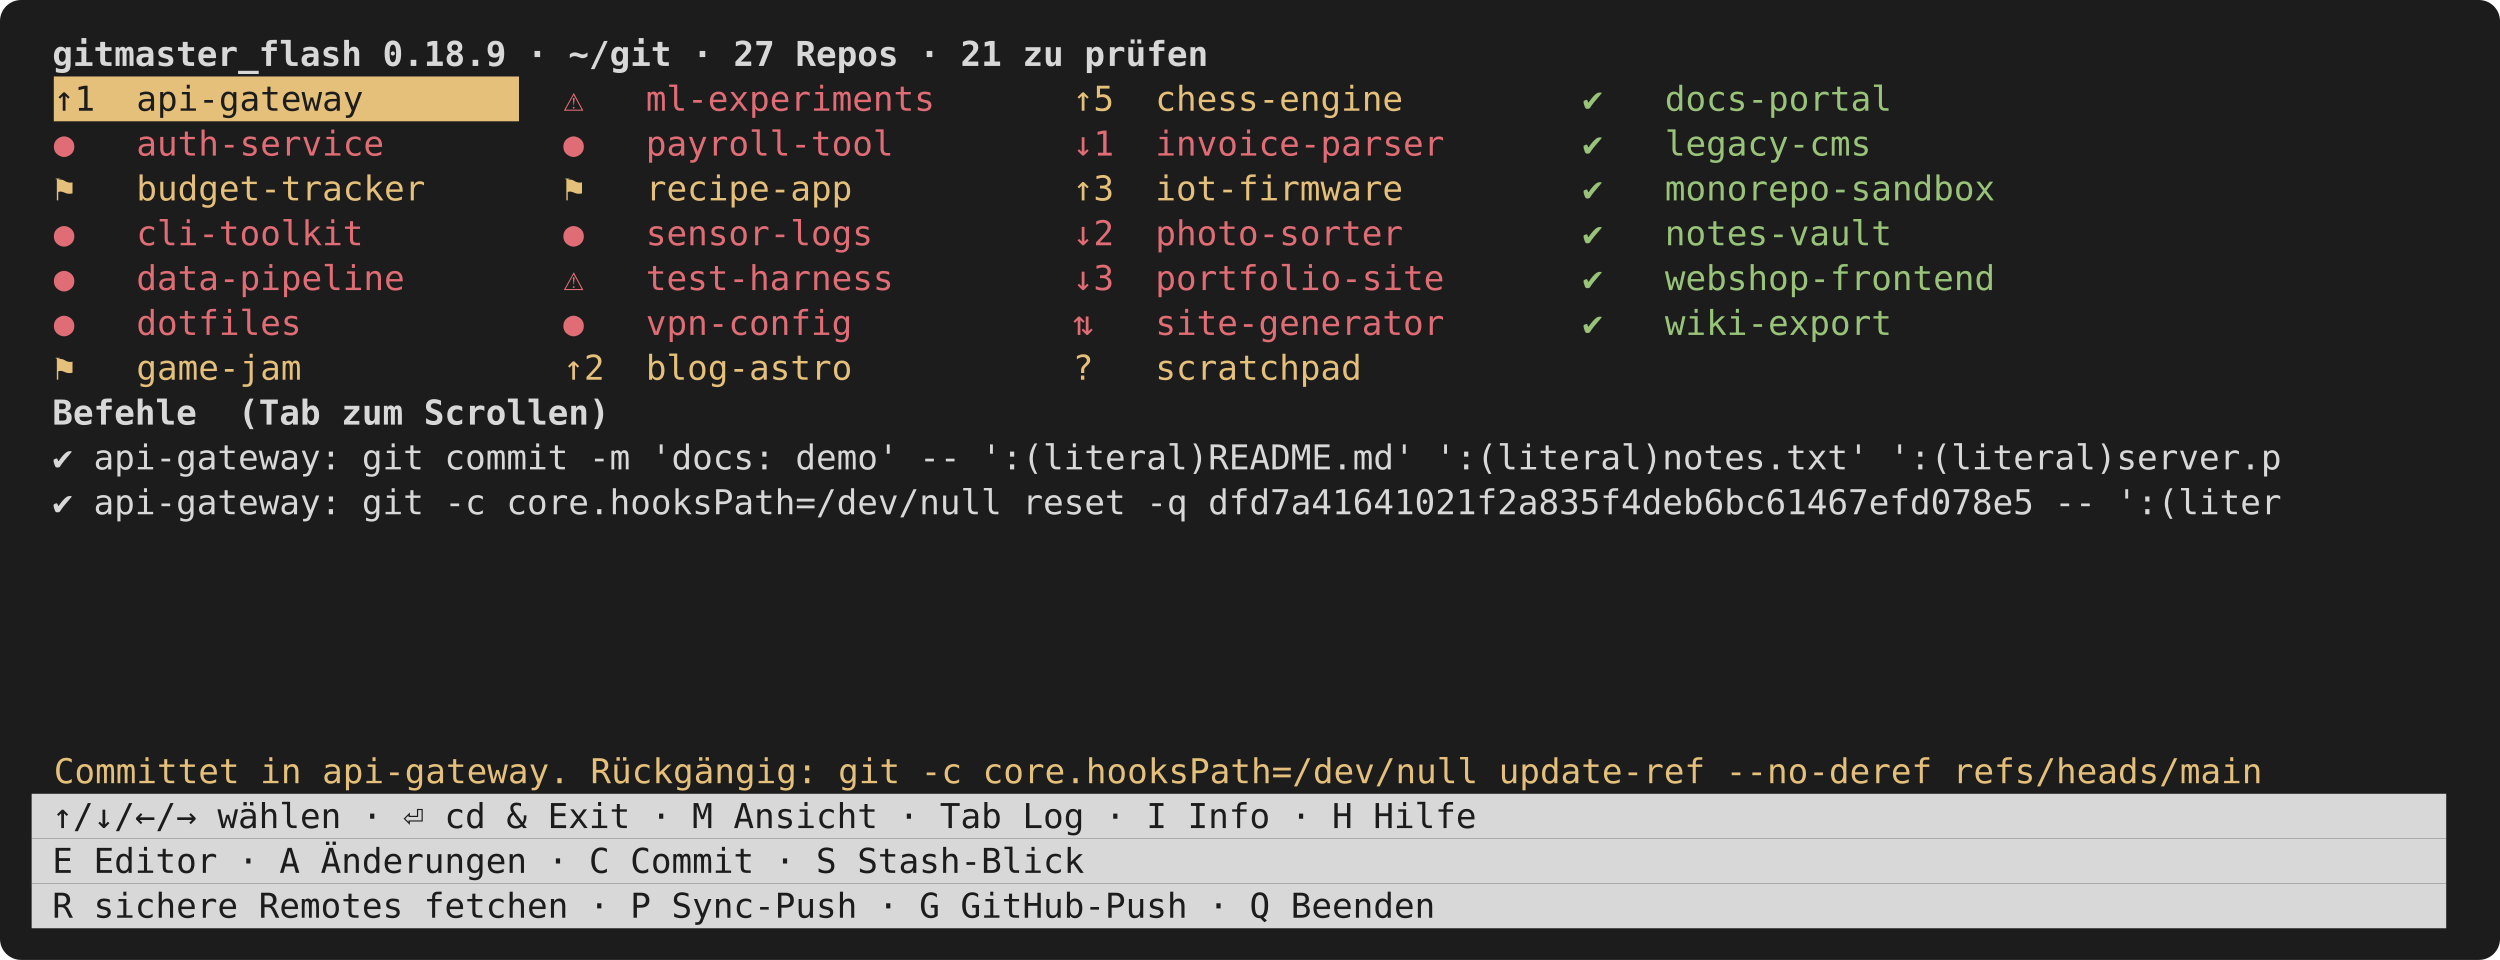
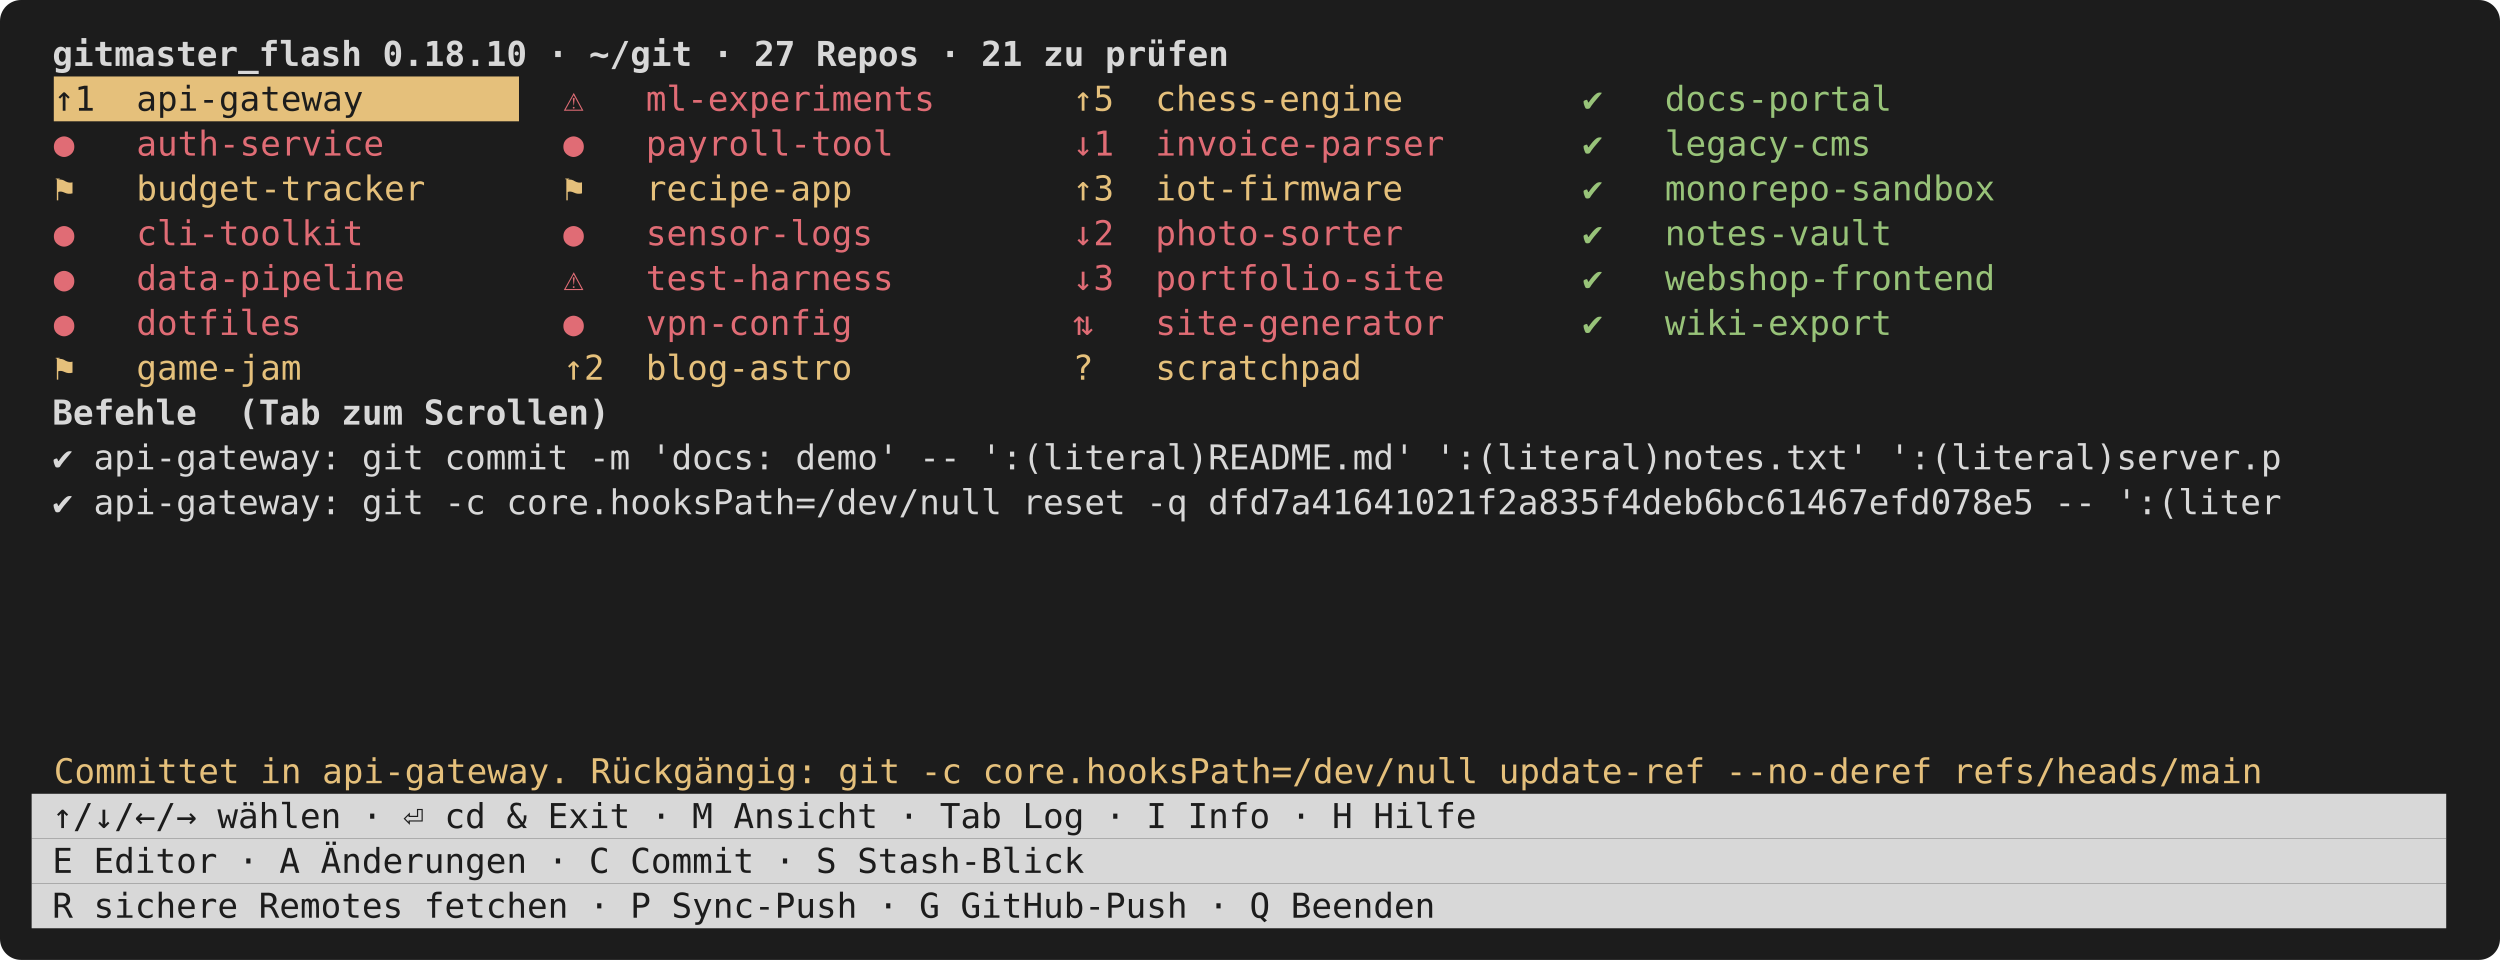
<svg xmlns="http://www.w3.org/2000/svg" viewBox="0 0 948 364" width="948" height="364" font-family="ui-monospace,SFMono-Regular,Menlo,Consolas,monospace" font-size="13">
  <rect width="948" height="364" rx="8" fill="#1c1c1c" />
-   <text x="12.0" y="25.0" fill="#d8d8d8" font-weight="bold" xml:space="preserve"> gitmaster_flash 0.18.9 · ~/git · 27 Repos · 21 zu prüfen                                                    </text>
+   <text x="12.0" y="25.0" fill="#d8d8d8" font-weight="bold" xml:space="preserve"> gitmaster_flash 0.18.10 · ~/git · 27 Repos · 21 zu prüfen                                                   </text>
  <rect x="20.4" y="29.0" width="176.4" height="17.0" fill="#e5c07b" />
  <text x="20.4" y="42.0" fill="#1c1c1c" xml:space="preserve">↑1  api-gateway      </text>
  <text x="213.6" y="42.0" fill="#e06c75" xml:space="preserve">⚠   ml-experiments   </text>
  <text x="406.8" y="42.0" fill="#e5c07b" xml:space="preserve">↑5  chess-engine     </text>
  <text x="600.0" y="42.0" fill="#98c379" xml:space="preserve">✔   docs-portal      </text>
  <text x="20.4" y="59.0" fill="#e06c75" xml:space="preserve">●   auth-service     </text>
  <text x="213.6" y="59.0" fill="#e06c75" xml:space="preserve">●   payroll-tool     </text>
  <text x="406.8" y="59.0" fill="#e06c75" xml:space="preserve">↓1  invoice-parser   </text>
  <text x="600.0" y="59.0" fill="#98c379" xml:space="preserve">✔   legacy-cms       </text>
  <text x="20.4" y="76.0" fill="#e5c07b" xml:space="preserve">⚑   budget-tracker   </text>
  <text x="213.6" y="76.0" fill="#e5c07b" xml:space="preserve">⚑   recipe-app       </text>
  <text x="406.8" y="76.0" fill="#e5c07b" xml:space="preserve">↑3  iot-firmware     </text>
  <text x="600.0" y="76.0" fill="#98c379" xml:space="preserve">✔   monorepo-sandbox </text>
  <text x="20.4" y="93.0" fill="#e06c75" xml:space="preserve">●   cli-toolkit      </text>
  <text x="213.6" y="93.0" fill="#e06c75" xml:space="preserve">●   sensor-logs      </text>
  <text x="406.8" y="93.0" fill="#e06c75" xml:space="preserve">↓2  photo-sorter     </text>
  <text x="600.0" y="93.0" fill="#98c379" xml:space="preserve">✔   notes-vault      </text>
  <text x="20.4" y="110.0" fill="#e06c75" xml:space="preserve">●   data-pipeline    </text>
  <text x="213.6" y="110.0" fill="#e06c75" xml:space="preserve">⚠   test-harness     </text>
  <text x="406.8" y="110.0" fill="#e06c75" xml:space="preserve">↓3  portfolio-site   </text>
  <text x="600.0" y="110.0" fill="#98c379" xml:space="preserve">✔   webshop-frontend </text>
  <text x="20.4" y="127.0" fill="#e06c75" xml:space="preserve">●   dotfiles         </text>
  <text x="213.6" y="127.0" fill="#e06c75" xml:space="preserve">●   vpn-config       </text>
  <text x="406.8" y="127.0" fill="#e06c75" xml:space="preserve">⇅   site-generator   </text>
  <text x="600.0" y="127.0" fill="#98c379" xml:space="preserve">✔   wiki-export      </text>
  <text x="20.4" y="144.0" fill="#e5c07b" xml:space="preserve">⚑   game-jam         </text>
  <text x="213.6" y="144.0" fill="#e5c07b" xml:space="preserve">↑2  blog-astro       </text>
  <text x="406.8" y="144.0" fill="#e5c07b" xml:space="preserve">?   scratchpad       </text>
  <text x="12.0" y="161.0" fill="#d8d8d8" font-weight="bold" xml:space="preserve"> Befehle  (Tab zum Scrollen)</text>
  <text x="12.0" y="178.0" fill="#d8d8d8" xml:space="preserve"> ✔ api-gateway: git commit -m 'docs: demo' -- ':(literal)README.md' ':(literal)notes.txt' ':(literal)server.p </text>
  <text x="12.0" y="195.0" fill="#d8d8d8" xml:space="preserve"> ✔ api-gateway: git -c core.hooksPath=/dev/null reset -q dfd7a41641021f2a835f4deb6bc61467efd078e5 -- ':(liter </text>
  <text x="20.4" y="297.0" fill="#e5c07b" xml:space="preserve">Committet in api-gateway. Rückgängig: git -c core.hooksPath=/dev/null update-ref --no-deref refs/heads/main </text>
  <rect x="12.0" y="301.0" width="915.6" height="17.0" fill="#d8d8d8" />
  <text x="12.0" y="314.0" fill="#1c1c1c" xml:space="preserve"> ↑/↓/←/→ wählen · ⏎ cd &amp; Exit · M Ansicht · Tab Log · I Info · H Hilfe                                       </text>
  <rect x="12.0" y="318.0" width="915.6" height="17.0" fill="#d8d8d8" />
  <text x="12.0" y="331.0" fill="#1c1c1c" xml:space="preserve"> E Editor · A Änderungen · C Commit · S Stash-Blick                                                          </text>
  <rect x="12.0" y="335.0" width="915.6" height="17.0" fill="#d8d8d8" />
  <text x="12.0" y="348.0" fill="#1c1c1c" xml:space="preserve"> R sichere Remotes fetchen · P Sync-Push · G GitHub-Push · Q Beenden                                         </text>
</svg>
